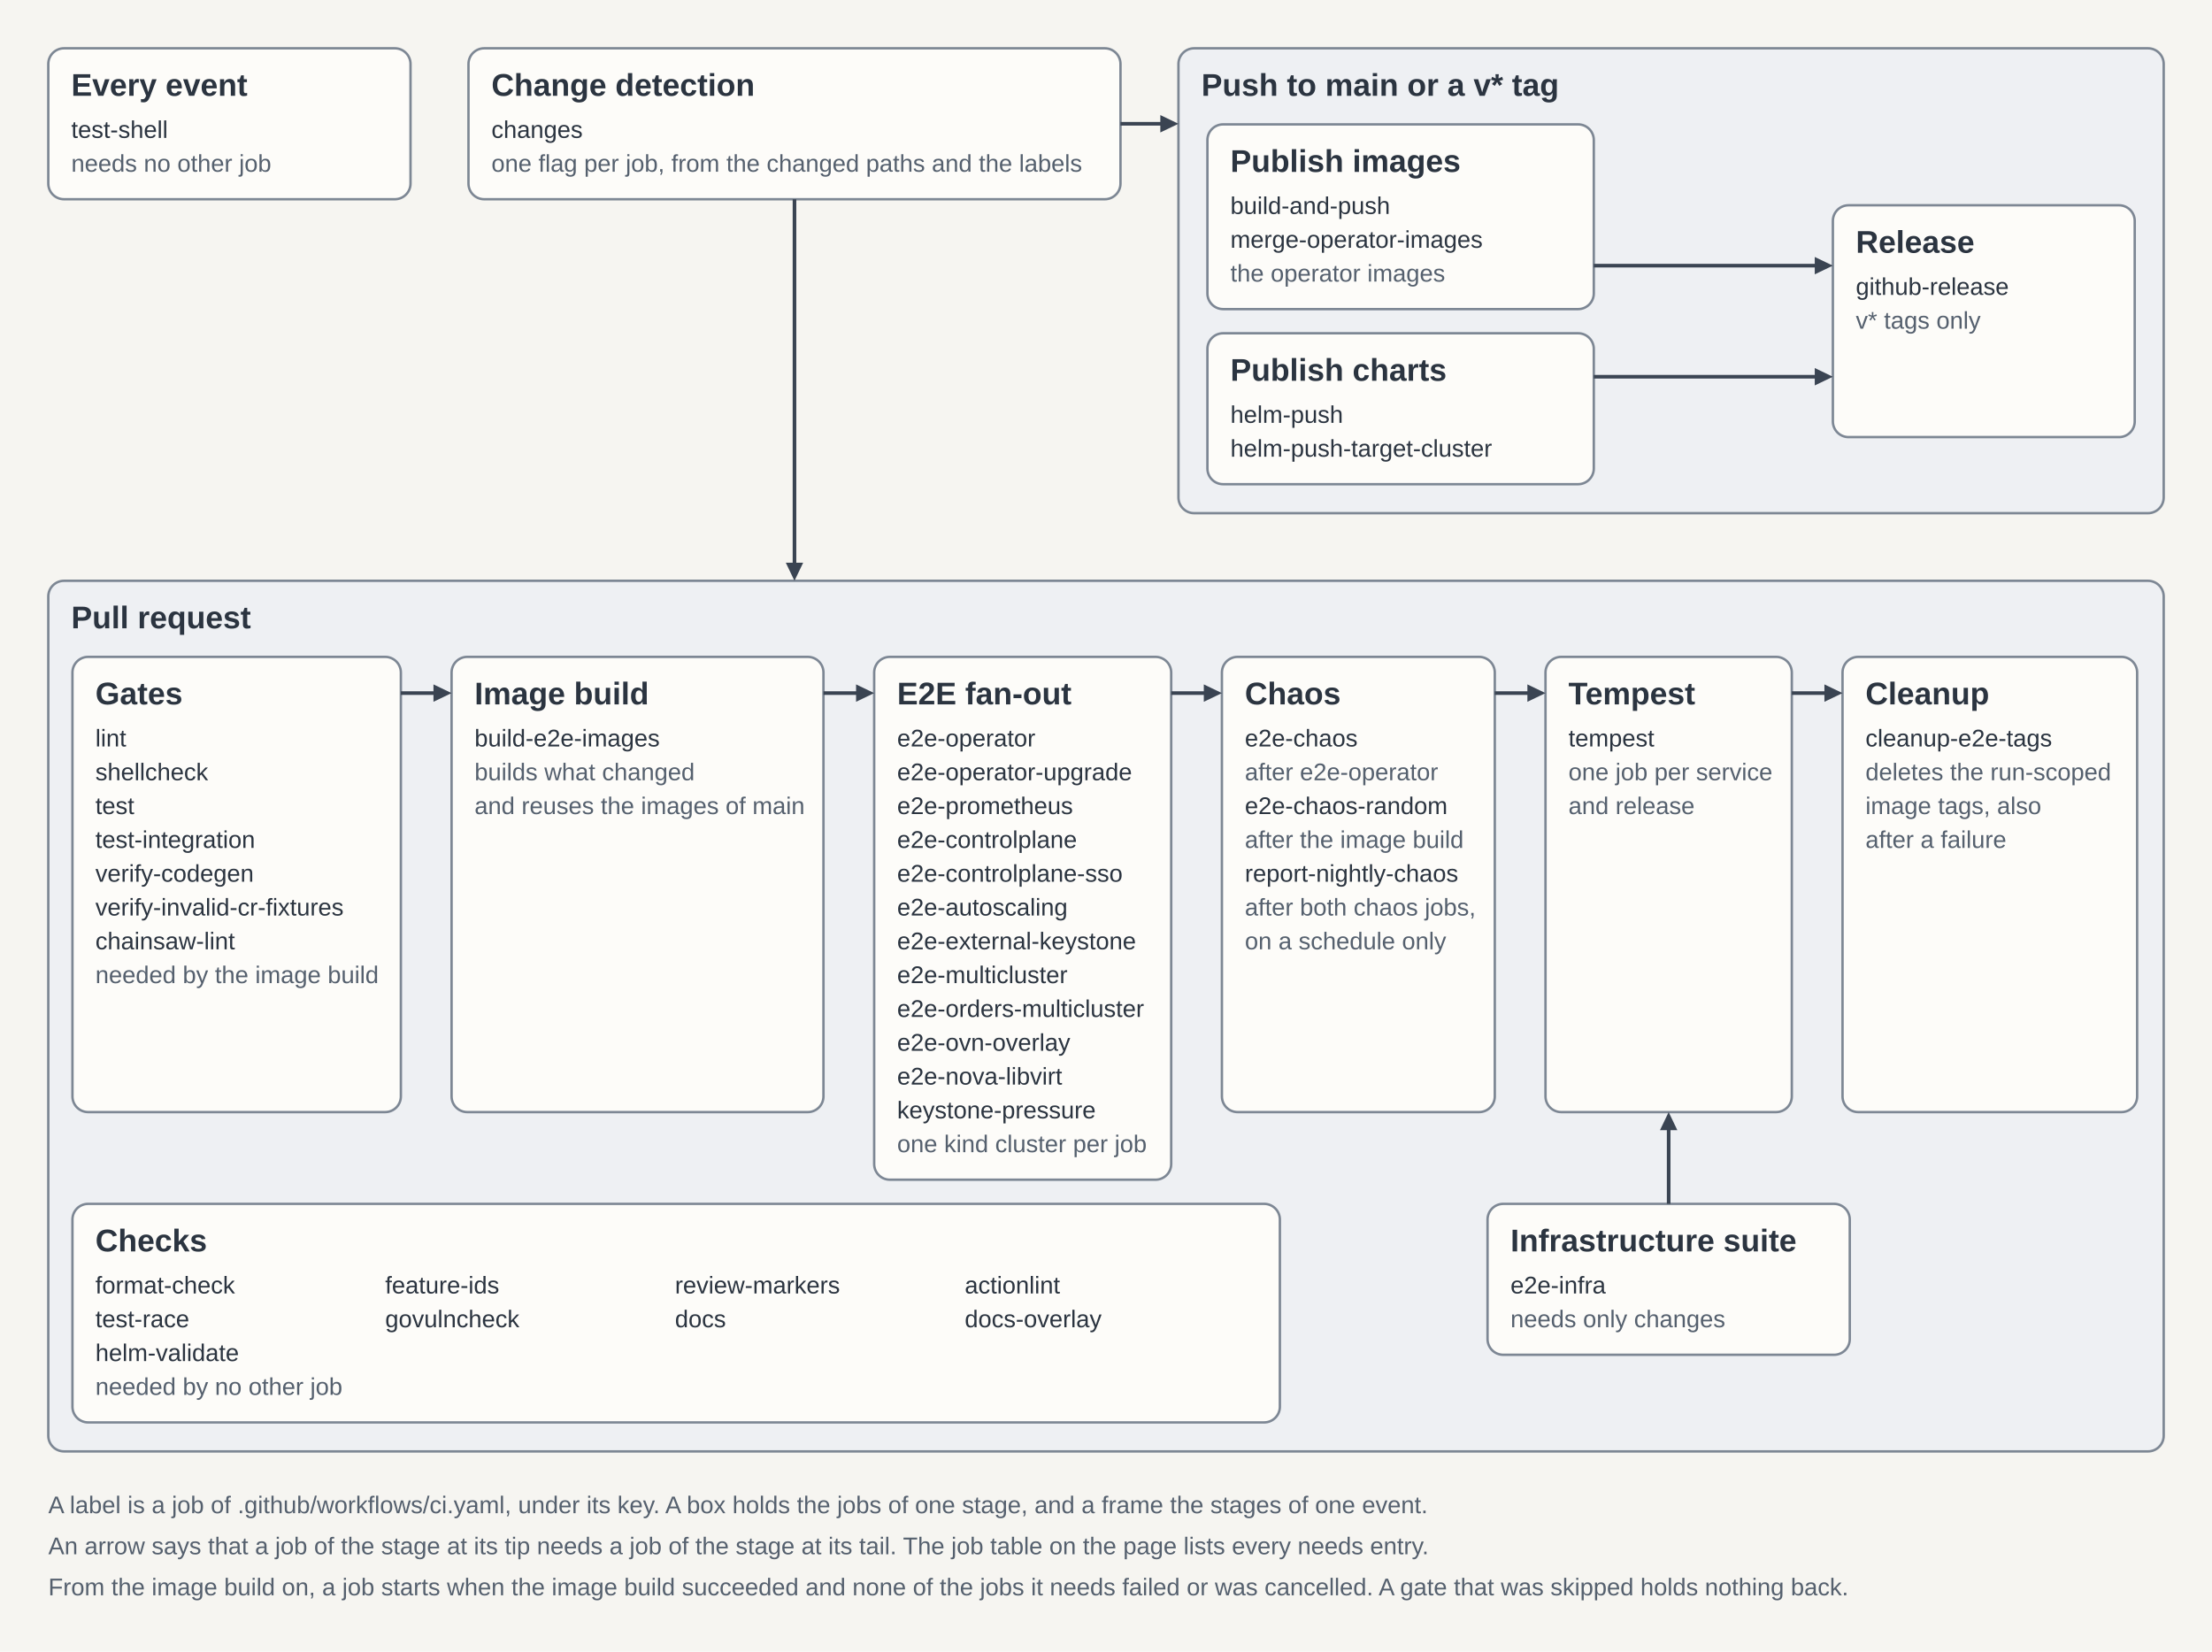
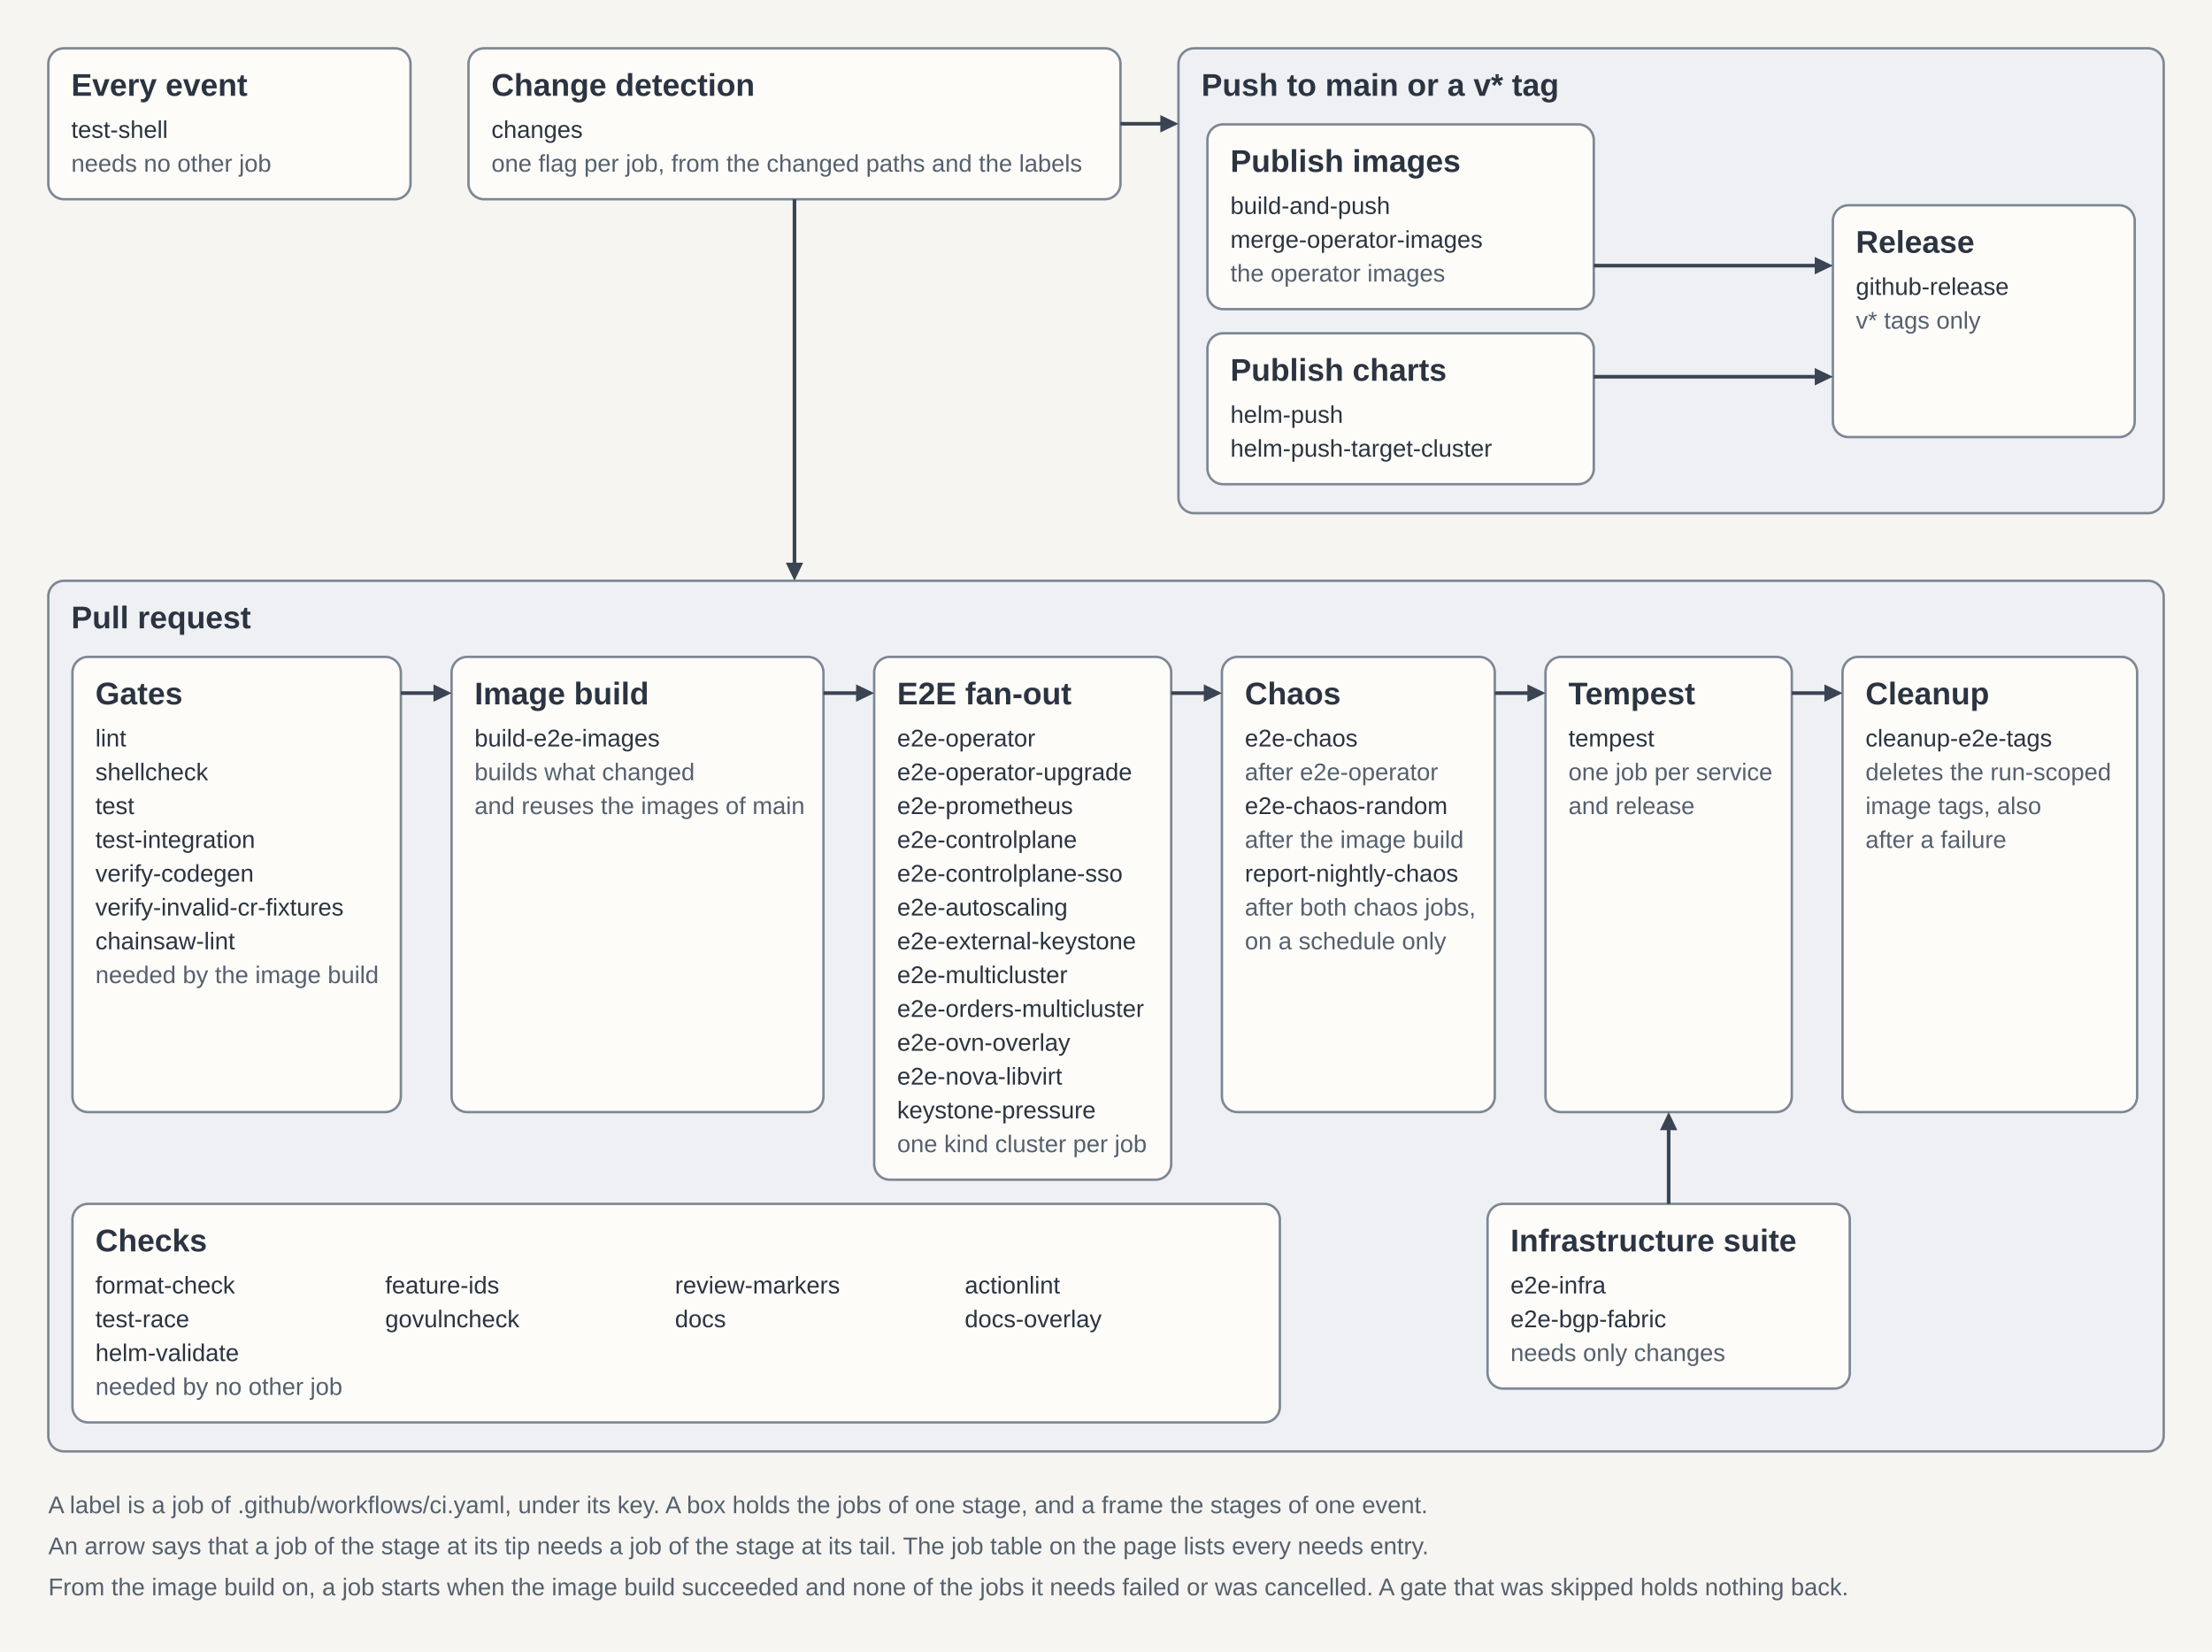
<svg xmlns="http://www.w3.org/2000/svg" width="1832" height="1368" viewBox="0 0 1832 1368" font-family="'IBM Plex Sans', Arial, Helvetica, sans-serif" role="img" aria-label="CI stage overview">
  <rect width="1832" height="1368" fill="#F6F5F1" />
  <rect x="40" y="40" width="300" height="125" rx="13" fill="#FDFCF9" stroke="#7D8794" stroke-width="2" />
  <text x="59" y="79.36" font-size="26" font-weight="700" fill="#2B3440">Every event</text>
  <text x="59" y="114.2" font-size="20" font-weight="400" fill="#2B3440">test-shell</text>
  <text x="59" y="142.2" font-size="20" font-weight="400" fill="#55606E">needs no other job</text>
  <rect x="388" y="40" width="540" height="125" rx="13" fill="#FDFCF9" stroke="#7D8794" stroke-width="2" />
  <text x="407" y="79.36" font-size="26" font-weight="700" fill="#2B3440">Change detection</text>
  <text x="407" y="114.2" font-size="20" font-weight="400" fill="#2B3440">changes</text>
  <text x="407" y="142.2" font-size="20" font-weight="400" fill="#55606E">one flag per job, from the changed paths and the labels</text>
  <rect x="976" y="40" width="816" height="385" rx="13" fill="#EEF0F3" stroke="#7D8794" stroke-width="2" />
  <text x="995" y="79.36" font-size="26" font-weight="700" fill="#2B3440">Push to main or a v* tag</text>
  <rect x="1000" y="103" width="320" height="153" rx="13" fill="#FDFCF9" stroke="#7D8794" stroke-width="2" />
  <text x="1019" y="142.36" font-size="26" font-weight="700" fill="#2B3440">Publish images</text>
  <text x="1019" y="177.2" font-size="20" font-weight="400" fill="#2B3440">build-and-push</text>
  <text x="1019" y="205.2" font-size="20" font-weight="400" fill="#2B3440">merge-operator-images</text>
  <text x="1019" y="233.2" font-size="20" font-weight="400" fill="#55606E">the operator images</text>
  <rect x="1000" y="276" width="320" height="125" rx="13" fill="#FDFCF9" stroke="#7D8794" stroke-width="2" />
  <text x="1019" y="315.36" font-size="26" font-weight="700" fill="#2B3440">Publish charts</text>
  <text x="1019" y="350.2" font-size="20" font-weight="400" fill="#2B3440">helm-push</text>
  <text x="1019" y="378.2" font-size="20" font-weight="400" fill="#2B3440">helm-push-target-cluster</text>
  <rect x="1518" y="170" width="250" height="192" rx="13" fill="#FDFCF9" stroke="#7D8794" stroke-width="2" />
  <text x="1537" y="209.36" font-size="26" font-weight="700" fill="#2B3440">Release</text>
  <text x="1537" y="244.2" font-size="20" font-weight="400" fill="#2B3440">github-release</text>
  <text x="1537" y="272.2" font-size="20" font-weight="400" fill="#55606E">v* tags only</text>
  <rect x="40" y="481" width="1752" height="721" rx="13" fill="#EEF0F3" stroke="#7D8794" stroke-width="2" />
  <text x="59" y="520.36" font-size="26" font-weight="700" fill="#2B3440">Pull request</text>
  <rect x="60" y="544" width="272" height="377" rx="13" fill="#FDFCF9" stroke="#7D8794" stroke-width="2" />
  <text x="79" y="583.36" font-size="26" font-weight="700" fill="#2B3440">Gates</text>
  <text x="79" y="618.2" font-size="20" font-weight="400" fill="#2B3440">lint</text>
  <text x="79" y="646.2" font-size="20" font-weight="400" fill="#2B3440">shellcheck</text>
  <text x="79" y="674.2" font-size="20" font-weight="400" fill="#2B3440">test</text>
  <text x="79" y="702.2" font-size="20" font-weight="400" fill="#2B3440">test-integration</text>
  <text x="79" y="730.2" font-size="20" font-weight="400" fill="#2B3440">verify-codegen</text>
  <text x="79" y="758.2" font-size="20" font-weight="400" fill="#2B3440">verify-invalid-cr-fixtures</text>
  <text x="79" y="786.2" font-size="20" font-weight="400" fill="#2B3440">chainsaw-lint</text>
  <text x="79" y="814.2" font-size="20" font-weight="400" fill="#55606E">needed by the image build</text>
  <rect x="374" y="544" width="308" height="377" rx="13" fill="#FDFCF9" stroke="#7D8794" stroke-width="2" />
  <text x="393" y="583.36" font-size="26" font-weight="700" fill="#2B3440">Image build</text>
  <text x="393" y="618.2" font-size="20" font-weight="400" fill="#2B3440">build-e2e-images</text>
  <text x="393" y="646.2" font-size="20" font-weight="400" fill="#55606E">builds what changed</text>
  <text x="393" y="674.2" font-size="20" font-weight="400" fill="#55606E">and reuses the images of main</text>
  <rect x="724" y="544" width="246" height="433" rx="13" fill="#FDFCF9" stroke="#7D8794" stroke-width="2" />
  <text x="743" y="583.36" font-size="26" font-weight="700" fill="#2B3440">E2E fan-out</text>
  <text x="743" y="618.2" font-size="20" font-weight="400" fill="#2B3440">e2e-operator</text>
  <text x="743" y="646.2" font-size="20" font-weight="400" fill="#2B3440">e2e-operator-upgrade</text>
  <text x="743" y="674.2" font-size="20" font-weight="400" fill="#2B3440">e2e-prometheus</text>
  <text x="743" y="702.2" font-size="20" font-weight="400" fill="#2B3440">e2e-controlplane</text>
  <text x="743" y="730.2" font-size="20" font-weight="400" fill="#2B3440">e2e-controlplane-sso</text>
  <text x="743" y="758.2" font-size="20" font-weight="400" fill="#2B3440">e2e-autoscaling</text>
  <text x="743" y="786.2" font-size="20" font-weight="400" fill="#2B3440">e2e-external-keystone</text>
  <text x="743" y="814.2" font-size="20" font-weight="400" fill="#2B3440">e2e-multicluster</text>
  <text x="743" y="842.2" font-size="20" font-weight="400" fill="#2B3440">e2e-orders-multicluster</text>
  <text x="743" y="870.2" font-size="20" font-weight="400" fill="#2B3440">e2e-ovn-overlay</text>
  <text x="743" y="898.2" font-size="20" font-weight="400" fill="#2B3440">e2e-nova-libvirt</text>
  <text x="743" y="926.2" font-size="20" font-weight="400" fill="#2B3440">keystone-pressure</text>
  <text x="743" y="954.2" font-size="20" font-weight="400" fill="#55606E">one kind cluster per job</text>
  <rect x="1012" y="544" width="226" height="377" rx="13" fill="#FDFCF9" stroke="#7D8794" stroke-width="2" />
  <text x="1031" y="583.36" font-size="26" font-weight="700" fill="#2B3440">Chaos</text>
  <text x="1031" y="618.2" font-size="20" font-weight="400" fill="#2B3440">e2e-chaos</text>
  <text x="1031" y="646.2" font-size="20" font-weight="400" fill="#55606E">after e2e-operator</text>
  <text x="1031" y="674.2" font-size="20" font-weight="400" fill="#2B3440">e2e-chaos-random</text>
  <text x="1031" y="702.2" font-size="20" font-weight="400" fill="#55606E">after the image build</text>
  <text x="1031" y="730.2" font-size="20" font-weight="400" fill="#2B3440">report-nightly-chaos</text>
  <text x="1031" y="758.2" font-size="20" font-weight="400" fill="#55606E">after both chaos jobs,</text>
  <text x="1031" y="786.2" font-size="20" font-weight="400" fill="#55606E">on a schedule only</text>
  <rect x="1280" y="544" width="204" height="377" rx="13" fill="#FDFCF9" stroke="#7D8794" stroke-width="2" />
  <text x="1299" y="583.36" font-size="26" font-weight="700" fill="#2B3440">Tempest</text>
  <text x="1299" y="618.2" font-size="20" font-weight="400" fill="#2B3440">tempest</text>
  <text x="1299" y="646.2" font-size="20" font-weight="400" fill="#55606E">one job per service</text>
  <text x="1299" y="674.2" font-size="20" font-weight="400" fill="#55606E">and release</text>
  <rect x="1526" y="544" width="244" height="377" rx="13" fill="#FDFCF9" stroke="#7D8794" stroke-width="2" />
  <text x="1545" y="583.36" font-size="26" font-weight="700" fill="#2B3440">Cleanup</text>
  <text x="1545" y="618.2" font-size="20" font-weight="400" fill="#2B3440">cleanup-e2e-tags</text>
  <text x="1545" y="646.2" font-size="20" font-weight="400" fill="#55606E">deletes the run-scoped</text>
  <text x="1545" y="674.2" font-size="20" font-weight="400" fill="#55606E">image tags, also</text>
  <text x="1545" y="702.2" font-size="20" font-weight="400" fill="#55606E">after a failure</text>
  <rect x="60" y="997" width="1000" height="181" rx="13" fill="#FDFCF9" stroke="#7D8794" stroke-width="2" />
  <text x="79" y="1036.36" font-size="26" font-weight="700" fill="#2B3440">Checks</text>
  <text x="79" y="1071.2" font-size="20" font-weight="400" fill="#2B3440">format-check</text>
  <text x="319" y="1071.2" font-size="20" font-weight="400" fill="#2B3440">feature-ids</text>
  <text x="559" y="1071.2" font-size="20" font-weight="400" fill="#2B3440">review-markers</text>
  <text x="799" y="1071.2" font-size="20" font-weight="400" fill="#2B3440">actionlint</text>
  <text x="79" y="1099.2" font-size="20" font-weight="400" fill="#2B3440">test-race</text>
  <text x="319" y="1099.2" font-size="20" font-weight="400" fill="#2B3440">govulncheck</text>
  <text x="559" y="1099.2" font-size="20" font-weight="400" fill="#2B3440">docs</text>
  <text x="799" y="1099.2" font-size="20" font-weight="400" fill="#2B3440">docs-overlay</text>
  <text x="79" y="1127.2" font-size="20" font-weight="400" fill="#2B3440">helm-validate</text>
  <text x="79" y="1155.2" font-size="20" font-weight="400" fill="#55606E">needed by no other job</text>
-   <rect x="1232" y="997" width="300" height="125" rx="13" fill="#FDFCF9" stroke="#7D8794" stroke-width="2" />
+   <rect x="1232" y="997" width="300" height="153" rx="13" fill="#FDFCF9" stroke="#7D8794" stroke-width="2" />
  <text x="1251" y="1036.36" font-size="26" font-weight="700" fill="#2B3440">Infrastructure suite</text>
  <text x="1251" y="1071.2" font-size="20" font-weight="400" fill="#2B3440">e2e-infra</text>
-   <text x="1251" y="1099.2" font-size="20" font-weight="400" fill="#55606E">needs only changes</text>
+   <text x="1251" y="1099.2" font-size="20" font-weight="400" fill="#2B3440">e2e-bgp-fabric</text>
+   <text x="1251" y="1127.2" font-size="20" font-weight="400" fill="#55606E">needs only changes</text>
  <polyline points="658,165 658,470.5" fill="none" stroke="#3A4452" stroke-width="3" />
  <polygon points="658,481 650.8,466 665.2,466" fill="#3A4452" />
  <polyline points="928,102.5 965.5,102.5" fill="none" stroke="#3A4452" stroke-width="3" />
  <polygon points="976,102.5 961,109.7 961,95.3" fill="#3A4452" />
  <polyline points="332,574 363.5,574" fill="none" stroke="#3A4452" stroke-width="3" />
  <polygon points="374,574 359,581.2 359,566.8" fill="#3A4452" />
  <polyline points="682,574 713.5,574" fill="none" stroke="#3A4452" stroke-width="3" />
  <polygon points="724,574 709,581.2 709,566.8" fill="#3A4452" />
  <polyline points="970,574 1001.5,574" fill="none" stroke="#3A4452" stroke-width="3" />
  <polygon points="1012,574 997,581.2 997,566.8" fill="#3A4452" />
  <polyline points="1238,574 1269.5,574" fill="none" stroke="#3A4452" stroke-width="3" />
  <polygon points="1280,574 1265,581.2 1265,566.8" fill="#3A4452" />
  <polyline points="1484,574 1515.5,574" fill="none" stroke="#3A4452" stroke-width="3" />
  <polygon points="1526,574 1511,581.2 1511,566.8" fill="#3A4452" />
  <polyline points="1382,997 1382,931.5" fill="none" stroke="#3A4452" stroke-width="3" />
  <polygon points="1382,921 1389.2,936 1374.8,936" fill="#3A4452" />
  <polyline points="1320,220 1507.5,220" fill="none" stroke="#3A4452" stroke-width="3" />
  <polygon points="1518,220 1503,227.2 1503,212.8" fill="#3A4452" />
  <polyline points="1320,312 1507.5,312" fill="none" stroke="#3A4452" stroke-width="3" />
  <polygon points="1518,312 1503,319.2 1503,304.8" fill="#3A4452" />
  <text x="40" y="1253.2" font-size="20" font-weight="400" fill="#55606E">A label is a job of .github/workflows/ci.yaml, under its key. A box holds the jobs of one stage, and a frame the stages of one event.</text>
  <text x="40" y="1287.2" font-size="20" font-weight="400" fill="#55606E">An arrow says that a job of the stage at its tip needs a job of the stage at its tail. The job table on the page lists every needs entry.</text>
  <text x="40" y="1321.2" font-size="20" font-weight="400" fill="#55606E">From the image build on, a job starts when the image build succeeded and none of the jobs it needs failed or was cancelled. A gate that was skipped holds nothing back.</text>
</svg>
